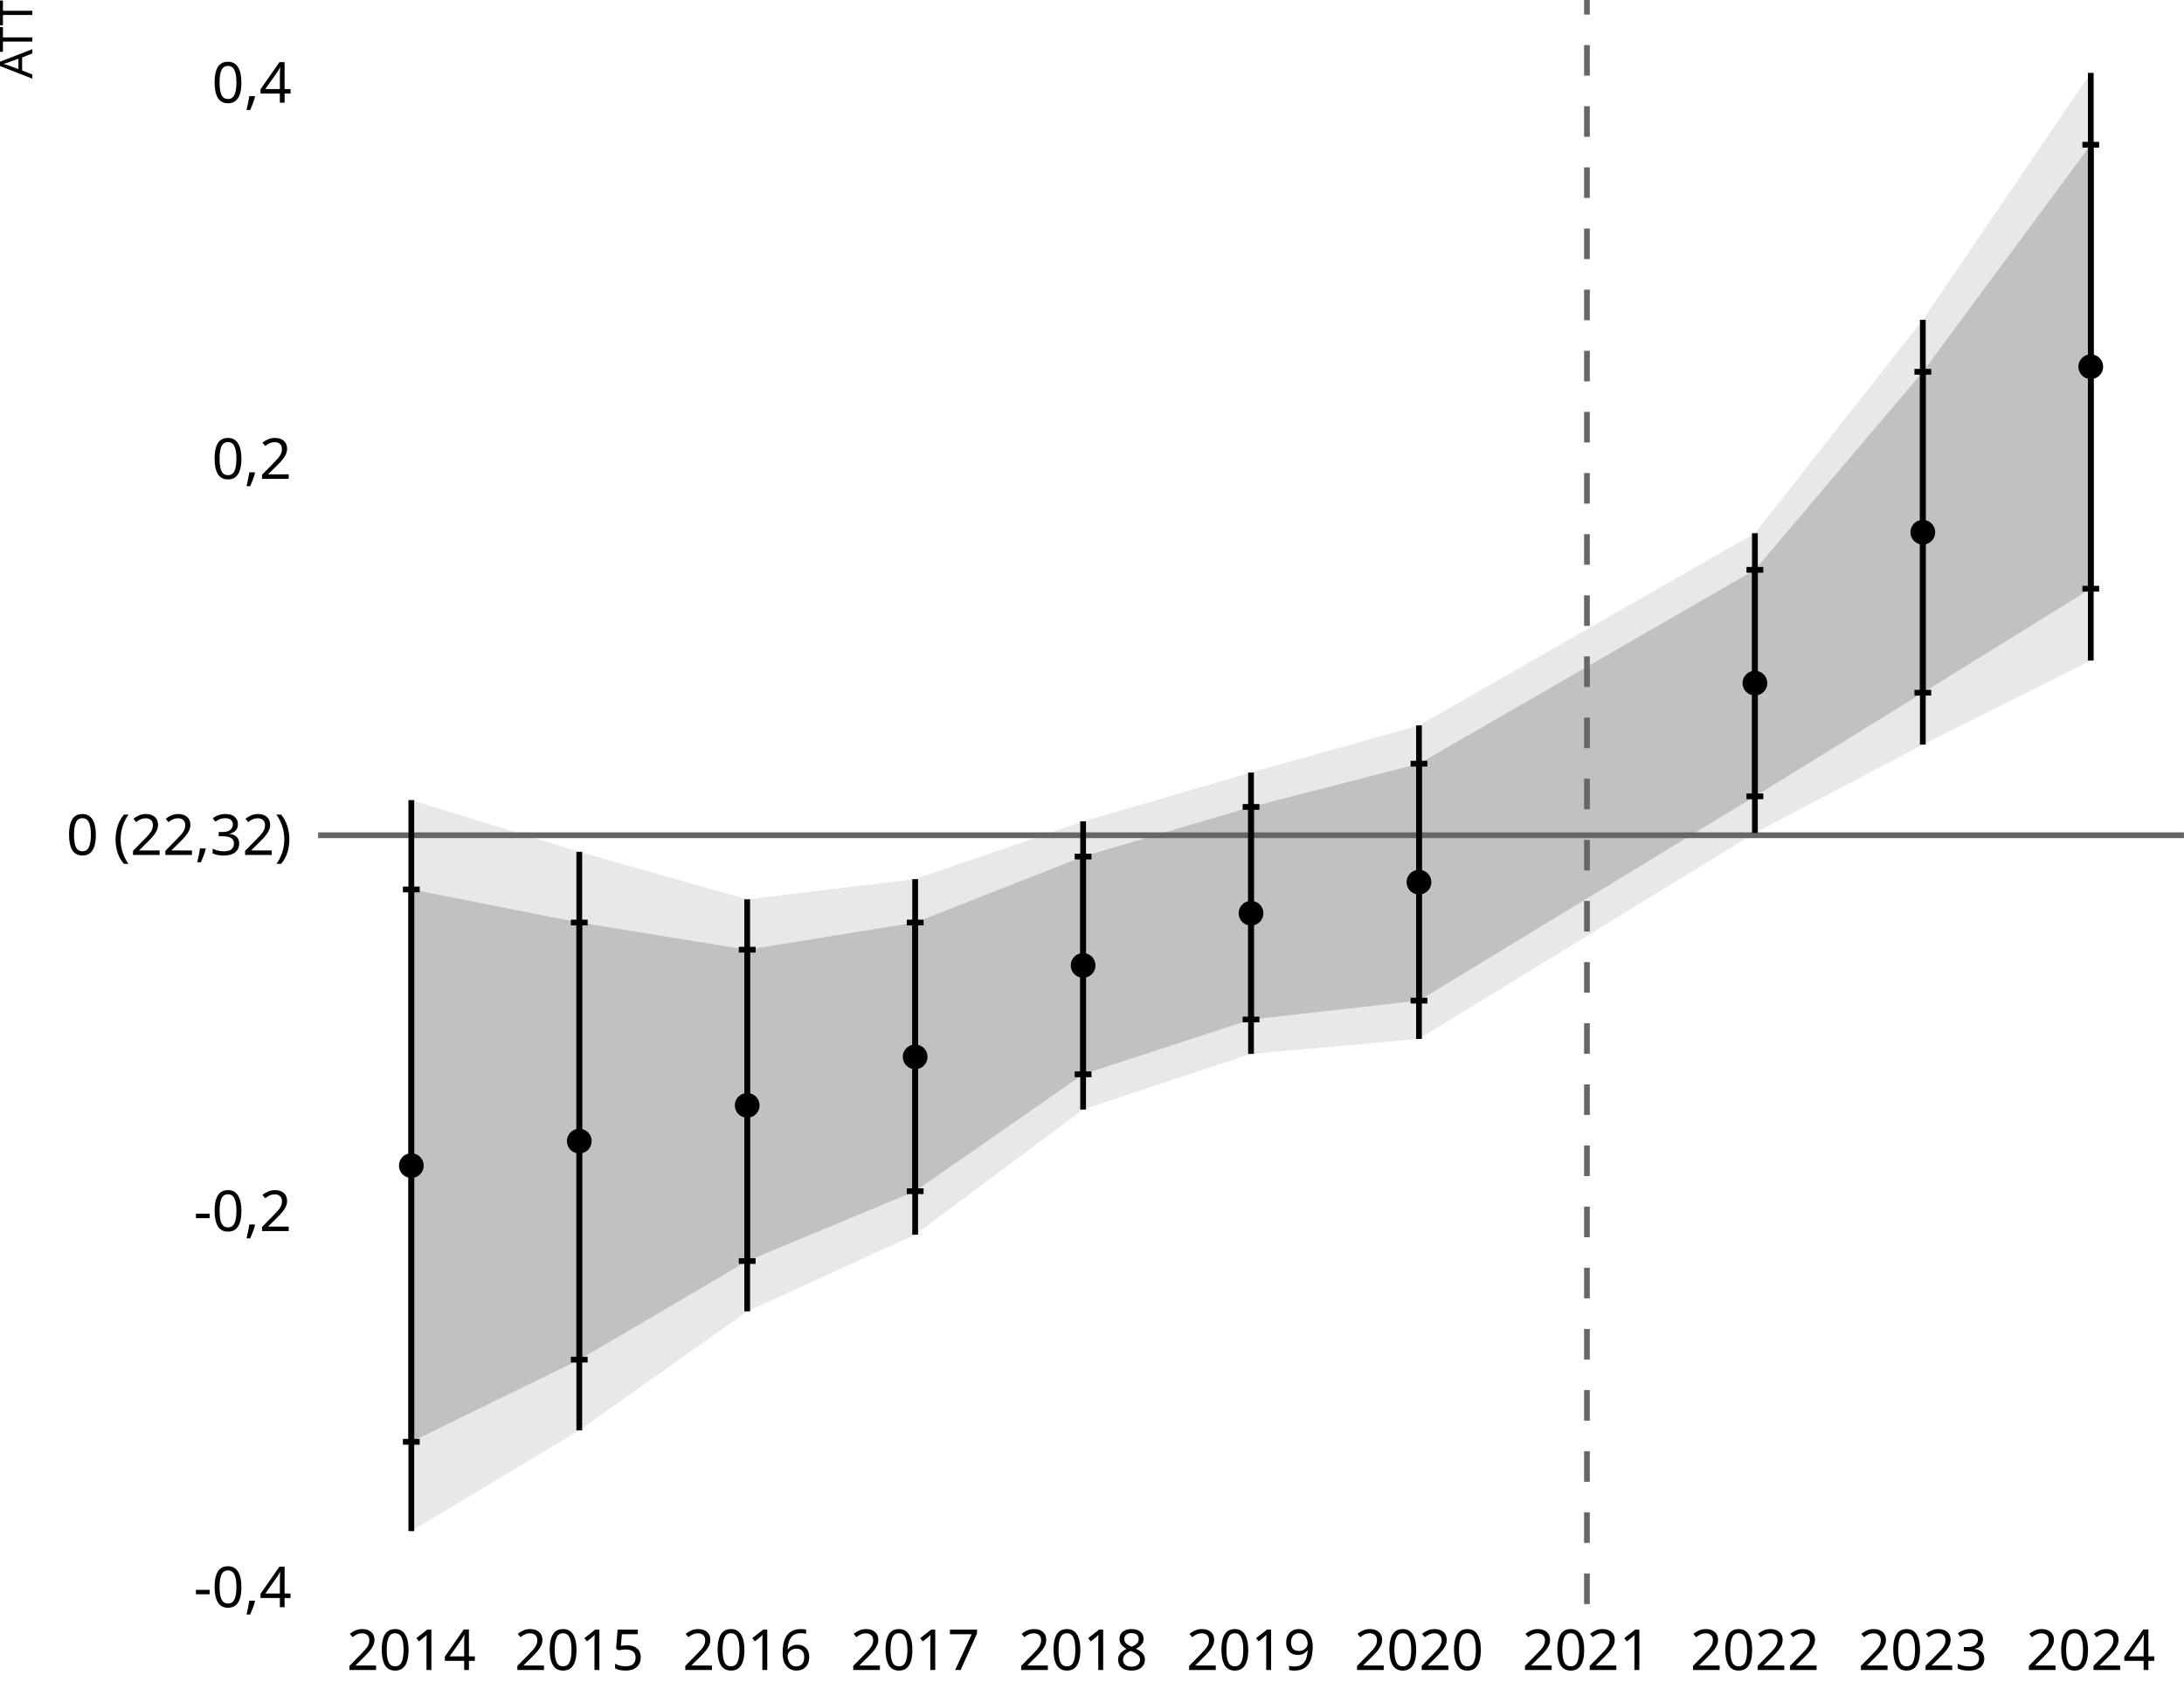
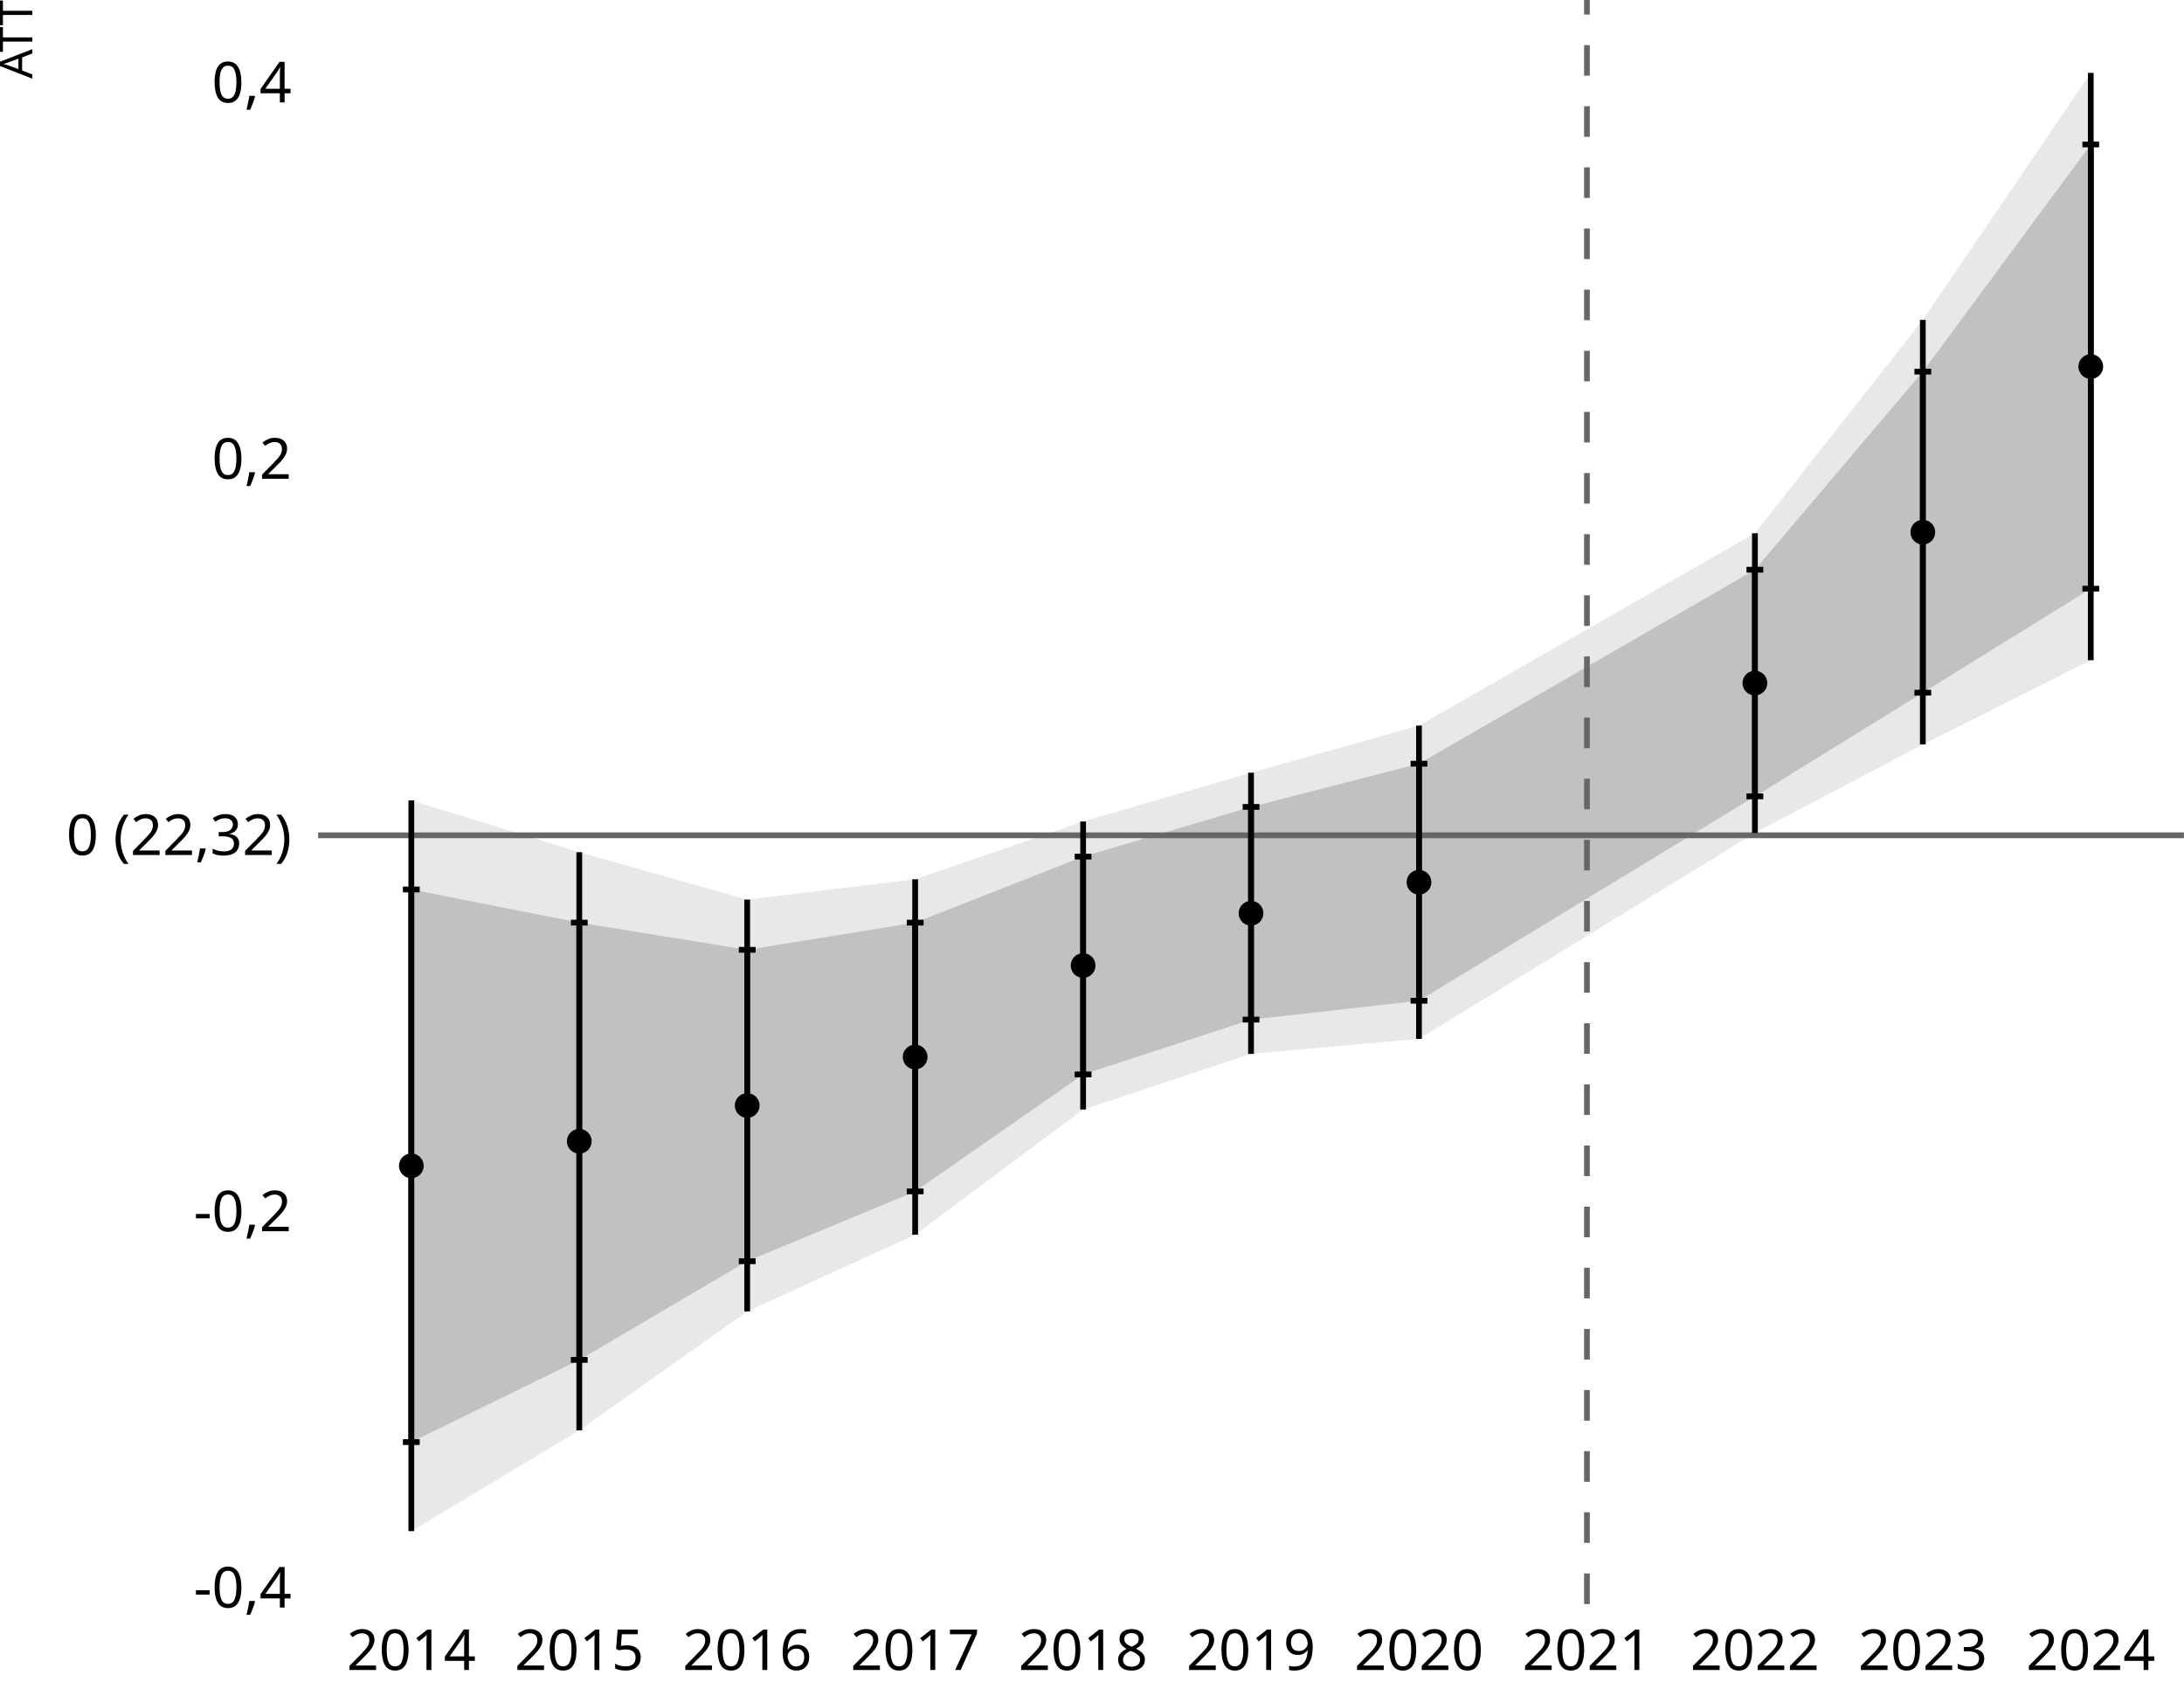
<svg xmlns="http://www.w3.org/2000/svg" width="425.20pt" height="327.40pt" viewBox="0 0 425.20 327.40">
  <g class="svglite">
    <defs>
      <style type="text/css">
    .svglite line, .svglite polyline, .svglite polygon, .svglite path, .svglite rect, .svglite circle {
      fill: none;
      stroke: #000000;
      stroke-linecap: round;
      stroke-linejoin: round;
      stroke-miterlimit: 10.00;
    }
    .svglite text {
      white-space: pre;
    }
    .svglite g.glyphgroup path {
      fill: inherit;
      stroke: none;
    }
  </style>
    </defs>
    <rect width="100%" height="100%" style="stroke: none; fill: #FFFFFF;" />
    <defs>
      <clipPath id="cpMC4wMHw0MjUuMjB8MC4wMHwzMjcuNDA=">
        <rect x="0.00" y="0.00" width="425.20" height="327.40" />
      </clipPath>
    </defs>
    <g clip-path="url(#cpMC4wMHw0MjUuMjB8MC4wMHwzMjcuNDA=)">
      <rect x="0.00" y="0.00" width="425.20" height="327.40" style="stroke-width: 1.12; stroke: none; fill: #FFFFFF;" />
    </g>
    <defs>
      <clipPath id="cpNjEuOTN8NDI1LjIwfDAuMDB8MzEyLjIz">
        <rect x="61.93" y="0.00" width="363.26" height="312.23" />
      </clipPath>
    </defs>
    <g clip-path="url(#cpNjEuOTN8NDI1LjIwfDAuMDB8MzEyLjIz)">
-       <line x1="61.93" y1="162.58" x2="425.20" y2="162.58" style="stroke-width: 1.12; stroke: #666666; stroke-linecap: butt;" />
+       <line x1="61.93" y1="162.59" x2="425.20" y2="162.59" style="stroke-width: 1.12; stroke: #666666; stroke-linecap: butt;" />
      <line x1="308.96" y1="312.23" x2="308.96" y2="0.00" style="stroke-width: 1.12; stroke: #666666; stroke-dasharray: 5.95,5.95; stroke-linecap: butt;" />
-       <polygon points="80.08,155.74 112.78,165.81 145.47,175.06 178.17,171.12 210.87,159.88 243.56,150.38 276.26,141.20 341.66,103.79 374.35,62.26 407.05,14.19 407.05,128.57 374.35,144.94 341.66,162.14 276.26,202.23 243.56,205.14 210.87,215.97 178.17,240.33 145.47,255.26 112.78,278.42 80.08,298.04 " style="stroke-width: 0.00; stroke: none; stroke-linecap: butt; fill: #666666; fill-opacity: 0.15;" />
-       <polyline points="80.08,155.74 112.78,165.81 145.47,175.06 178.17,171.12 210.87,159.88 243.56,150.38 276.26,141.20 341.66,103.79 374.35,62.26 407.05,14.19 " style="stroke-width: 1.12; stroke: none; stroke-linecap: butt;" />
-       <polyline points="407.05,128.57 374.35,144.94 341.66,162.14 276.26,202.23 243.56,205.14 210.87,215.97 178.17,240.33 145.47,255.26 112.78,278.42 80.08,298.04 " style="stroke-width: 1.12; stroke: none; stroke-linecap: butt;" />
-       <polyline points="80.08,155.74 80.08,155.74 " style="stroke-width: 1.12; stroke-linecap: butt;" />
-       <polyline points="80.08,155.74 80.08,298.04 " style="stroke-width: 1.12; stroke-linecap: butt;" />
+       <polygon points="80.08,155.81 112.78,165.88 145.47,175.11 178.17,171.16 210.87,159.91 243.56,150.41 276.26,141.23 341.66,103.80 374.35,62.27 407.05,14.19 407.05,128.51 374.35,144.90 341.66,162.13 276.26,202.22 243.56,205.14 210.87,215.97 178.17,240.34 145.47,255.27 112.78,278.42 80.08,298.04 " style="stroke-width: 0.00; stroke: none; stroke-linecap: butt; fill: #666666; fill-opacity: 0.15;" />
+       <polyline points="80.08,155.81 112.78,165.88 145.47,175.11 178.17,171.16 210.87,159.91 243.56,150.41 276.26,141.23 341.66,103.80 374.35,62.27 407.05,14.19 " style="stroke-width: 1.12; stroke: none; stroke-linecap: butt;" />
+       <polyline points="407.05,128.51 374.35,144.90 341.66,162.13 276.26,202.22 243.56,205.14 210.87,215.97 178.17,240.34 145.47,255.27 112.78,278.42 80.08,298.04 " style="stroke-width: 1.12; stroke: none; stroke-linecap: butt;" />
+       <polyline points="80.08,155.81 80.08,155.81 " style="stroke-width: 1.12; stroke-linecap: butt;" />
+       <polyline points="80.08,155.81 80.08,298.04 " style="stroke-width: 1.12; stroke-linecap: butt;" />
      <polyline points="80.08,298.04 80.08,298.04 " style="stroke-width: 1.12; stroke-linecap: butt;" />
-       <polyline points="112.78,165.81 112.78,165.81 " style="stroke-width: 1.12; stroke-linecap: butt;" />
-       <polyline points="112.78,165.81 112.78,278.42 " style="stroke-width: 1.12; stroke-linecap: butt;" />
+       <polyline points="112.78,165.88 112.78,165.88 " style="stroke-width: 1.12; stroke-linecap: butt;" />
+       <polyline points="112.78,165.88 112.78,278.42 " style="stroke-width: 1.12; stroke-linecap: butt;" />
      <polyline points="112.78,278.42 112.78,278.42 " style="stroke-width: 1.12; stroke-linecap: butt;" />
-       <polyline points="145.47,175.06 145.47,175.06 " style="stroke-width: 1.12; stroke-linecap: butt;" />
-       <polyline points="145.47,175.06 145.47,255.26 " style="stroke-width: 1.12; stroke-linecap: butt;" />
-       <polyline points="145.47,255.26 145.47,255.26 " style="stroke-width: 1.12; stroke-linecap: butt;" />
-       <polyline points="178.17,171.12 178.17,171.12 " style="stroke-width: 1.12; stroke-linecap: butt;" />
-       <polyline points="178.17,171.12 178.17,240.33 " style="stroke-width: 1.12; stroke-linecap: butt;" />
-       <polyline points="178.17,240.33 178.17,240.33 " style="stroke-width: 1.12; stroke-linecap: butt;" />
-       <polyline points="210.87,159.88 210.87,159.88 " style="stroke-width: 1.12; stroke-linecap: butt;" />
-       <polyline points="210.87,159.88 210.87,215.97 " style="stroke-width: 1.12; stroke-linecap: butt;" />
+       <polyline points="145.47,175.11 145.47,175.11 " style="stroke-width: 1.12; stroke-linecap: butt;" />
+       <polyline points="145.47,175.11 145.47,255.27 " style="stroke-width: 1.12; stroke-linecap: butt;" />
+       <polyline points="145.47,255.27 145.47,255.27 " style="stroke-width: 1.12; stroke-linecap: butt;" />
+       <polyline points="178.17,171.16 178.17,171.16 " style="stroke-width: 1.12; stroke-linecap: butt;" />
+       <polyline points="178.17,171.16 178.17,240.34 " style="stroke-width: 1.12; stroke-linecap: butt;" />
+       <polyline points="178.17,240.34 178.17,240.34 " style="stroke-width: 1.12; stroke-linecap: butt;" />
+       <polyline points="210.87,159.91 210.87,159.91 " style="stroke-width: 1.12; stroke-linecap: butt;" />
+       <polyline points="210.87,159.91 210.87,215.97 " style="stroke-width: 1.12; stroke-linecap: butt;" />
      <polyline points="210.87,215.97 210.87,215.97 " style="stroke-width: 1.12; stroke-linecap: butt;" />
-       <polyline points="243.56,150.38 243.56,150.38 " style="stroke-width: 1.12; stroke-linecap: butt;" />
-       <polyline points="243.56,150.38 243.56,205.14 " style="stroke-width: 1.12; stroke-linecap: butt;" />
+       <polyline points="243.56,150.41 243.56,150.41 " style="stroke-width: 1.12; stroke-linecap: butt;" />
+       <polyline points="243.56,150.41 243.56,205.14 " style="stroke-width: 1.12; stroke-linecap: butt;" />
      <polyline points="243.56,205.14 243.56,205.14 " style="stroke-width: 1.12; stroke-linecap: butt;" />
-       <polyline points="276.26,141.20 276.26,141.20 " style="stroke-width: 1.12; stroke-linecap: butt;" />
-       <polyline points="276.26,141.20 276.26,202.23 " style="stroke-width: 1.12; stroke-linecap: butt;" />
-       <polyline points="276.26,202.23 276.26,202.23 " style="stroke-width: 1.12; stroke-linecap: butt;" />
-       <polyline points="341.66,103.79 341.66,103.79 " style="stroke-width: 1.12; stroke-linecap: butt;" />
-       <polyline points="341.66,103.79 341.66,162.14 " style="stroke-width: 1.12; stroke-linecap: butt;" />
-       <polyline points="341.66,162.14 341.66,162.14 " style="stroke-width: 1.12; stroke-linecap: butt;" />
-       <polyline points="374.35,62.26 374.35,62.26 " style="stroke-width: 1.12; stroke-linecap: butt;" />
-       <polyline points="374.35,62.26 374.35,144.94 " style="stroke-width: 1.12; stroke-linecap: butt;" />
-       <polyline points="374.35,144.94 374.35,144.94 " style="stroke-width: 1.12; stroke-linecap: butt;" />
+       <polyline points="276.26,141.23 276.26,141.23 " style="stroke-width: 1.12; stroke-linecap: butt;" />
+       <polyline points="276.26,141.23 276.26,202.22 " style="stroke-width: 1.12; stroke-linecap: butt;" />
+       <polyline points="276.26,202.22 276.26,202.22 " style="stroke-width: 1.12; stroke-linecap: butt;" />
+       <polyline points="341.66,103.80 341.66,103.80 " style="stroke-width: 1.12; stroke-linecap: butt;" />
+       <polyline points="341.66,103.80 341.66,162.13 " style="stroke-width: 1.12; stroke-linecap: butt;" />
+       <polyline points="341.66,162.13 341.66,162.13 " style="stroke-width: 1.12; stroke-linecap: butt;" />
+       <polyline points="374.35,62.27 374.35,62.27 " style="stroke-width: 1.12; stroke-linecap: butt;" />
+       <polyline points="374.35,62.27 374.35,144.90 " style="stroke-width: 1.12; stroke-linecap: butt;" />
+       <polyline points="374.35,144.90 374.35,144.90 " style="stroke-width: 1.12; stroke-linecap: butt;" />
      <polyline points="407.05,14.19 407.05,14.19 " style="stroke-width: 1.12; stroke-linecap: butt;" />
-       <polyline points="407.05,14.19 407.05,128.57 " style="stroke-width: 1.12; stroke-linecap: butt;" />
-       <polyline points="407.05,128.57 407.05,128.57 " style="stroke-width: 1.12; stroke-linecap: butt;" />
-       <polygon points="80.08,173.13 112.78,179.57 145.47,184.86 178.17,179.57 210.87,166.73 243.56,157.07 276.26,148.66 341.66,110.92 374.35,72.37 407.05,28.17 407.05,114.59 374.35,134.84 341.66,155.01 276.26,194.77 243.56,198.45 210.87,209.11 178.17,231.87 145.47,245.46 112.78,264.66 80.08,280.65 " style="stroke-width: 0.00; stroke: none; stroke-linecap: butt; fill: #666666; fill-opacity: 0.30;" />
-       <polyline points="80.08,173.13 112.78,179.57 145.47,184.86 178.17,179.57 210.87,166.73 243.56,157.07 276.26,148.66 341.66,110.92 374.35,72.37 407.05,28.17 " style="stroke-width: 1.12; stroke: none; stroke-linecap: butt;" />
-       <polyline points="407.05,114.59 374.35,134.84 341.66,155.01 276.26,194.77 243.56,198.45 210.87,209.11 178.17,231.87 145.47,245.46 112.78,264.66 80.08,280.65 " style="stroke-width: 1.12; stroke: none; stroke-linecap: butt;" />
-       <polyline points="78.44,173.13 81.71,173.13 " style="stroke-width: 1.12; stroke-linecap: butt;" />
-       <polyline points="80.08,173.13 80.08,280.65 " style="stroke-width: 1.12; stroke-linecap: butt;" />
-       <polyline points="78.44,280.65 81.71,280.65 " style="stroke-width: 1.12; stroke-linecap: butt;" />
-       <polyline points="111.14,179.57 114.41,179.57 " style="stroke-width: 1.12; stroke-linecap: butt;" />
-       <polyline points="112.78,179.57 112.78,264.66 " style="stroke-width: 1.12; stroke-linecap: butt;" />
-       <polyline points="111.14,264.66 114.41,264.66 " style="stroke-width: 1.12; stroke-linecap: butt;" />
-       <polyline points="143.84,184.86 147.11,184.86 " style="stroke-width: 1.12; stroke-linecap: butt;" />
-       <polyline points="145.47,184.86 145.47,245.46 " style="stroke-width: 1.12; stroke-linecap: butt;" />
-       <polyline points="143.84,245.46 147.11,245.46 " style="stroke-width: 1.12; stroke-linecap: butt;" />
-       <polyline points="176.54,179.57 179.81,179.57 " style="stroke-width: 1.12; stroke-linecap: butt;" />
-       <polyline points="178.17,179.57 178.17,231.87 " style="stroke-width: 1.12; stroke-linecap: butt;" />
-       <polyline points="176.54,231.87 179.81,231.87 " style="stroke-width: 1.12; stroke-linecap: butt;" />
-       <polyline points="209.23,166.73 212.50,166.73 " style="stroke-width: 1.12; stroke-linecap: butt;" />
-       <polyline points="210.87,166.73 210.87,209.11 " style="stroke-width: 1.12; stroke-linecap: butt;" />
-       <polyline points="209.23,209.11 212.50,209.11 " style="stroke-width: 1.12; stroke-linecap: butt;" />
+       <polyline points="407.05,14.19 407.05,128.51 " style="stroke-width: 1.12; stroke-linecap: butt;" />
+       <polyline points="407.05,128.51 407.05,128.51 " style="stroke-width: 1.12; stroke-linecap: butt;" />
+       <polygon points="80.08,173.14 112.78,179.59 145.47,184.88 178.17,179.59 210.87,166.74 243.56,157.07 276.26,148.66 341.66,110.90 374.35,72.34 407.05,28.12 407.05,114.58 374.35,134.83 341.66,155.02 276.26,194.79 243.56,198.47 210.87,209.14 178.17,231.91 145.47,245.50 112.78,264.71 80.08,280.71 " style="stroke-width: 0.00; stroke: none; stroke-linecap: butt; fill: #666666; fill-opacity: 0.30;" />
+       <polyline points="80.08,173.14 112.78,179.59 145.47,184.88 178.17,179.59 210.87,166.74 243.56,157.07 276.26,148.66 341.66,110.90 374.35,72.34 407.05,28.12 " style="stroke-width: 1.12; stroke: none; stroke-linecap: butt;" />
+       <polyline points="407.05,114.58 374.35,134.83 341.66,155.02 276.26,194.79 243.56,198.47 210.87,209.14 178.17,231.91 145.47,245.50 112.78,264.71 80.08,280.71 " style="stroke-width: 1.12; stroke: none; stroke-linecap: butt;" />
+       <polyline points="78.44,173.14 81.71,173.14 " style="stroke-width: 1.12; stroke-linecap: butt;" />
+       <polyline points="80.08,173.14 80.08,280.71 " style="stroke-width: 1.12; stroke-linecap: butt;" />
+       <polyline points="78.44,280.71 81.71,280.71 " style="stroke-width: 1.12; stroke-linecap: butt;" />
+       <polyline points="111.14,179.59 114.41,179.59 " style="stroke-width: 1.12; stroke-linecap: butt;" />
+       <polyline points="112.78,179.59 112.78,264.71 " style="stroke-width: 1.12; stroke-linecap: butt;" />
+       <polyline points="111.14,264.71 114.41,264.71 " style="stroke-width: 1.12; stroke-linecap: butt;" />
+       <polyline points="143.84,184.88 147.11,184.88 " style="stroke-width: 1.12; stroke-linecap: butt;" />
+       <polyline points="145.47,184.88 145.47,245.50 " style="stroke-width: 1.12; stroke-linecap: butt;" />
+       <polyline points="143.84,245.50 147.11,245.50 " style="stroke-width: 1.12; stroke-linecap: butt;" />
+       <polyline points="176.54,179.59 179.81,179.59 " style="stroke-width: 1.12; stroke-linecap: butt;" />
+       <polyline points="178.17,179.59 178.17,231.91 " style="stroke-width: 1.12; stroke-linecap: butt;" />
+       <polyline points="176.54,231.91 179.81,231.91 " style="stroke-width: 1.12; stroke-linecap: butt;" />
+       <polyline points="209.23,166.74 212.50,166.74 " style="stroke-width: 1.12; stroke-linecap: butt;" />
+       <polyline points="210.87,166.74 210.87,209.14 " style="stroke-width: 1.12; stroke-linecap: butt;" />
+       <polyline points="209.23,209.14 212.50,209.14 " style="stroke-width: 1.12; stroke-linecap: butt;" />
      <polyline points="241.93,157.07 245.20,157.07 " style="stroke-width: 1.12; stroke-linecap: butt;" />
-       <polyline points="243.56,157.07 243.56,198.45 " style="stroke-width: 1.12; stroke-linecap: butt;" />
-       <polyline points="241.93,198.45 245.20,198.45 " style="stroke-width: 1.12; stroke-linecap: butt;" />
+       <polyline points="243.56,157.07 243.56,198.47 " style="stroke-width: 1.12; stroke-linecap: butt;" />
+       <polyline points="241.93,198.47 245.20,198.47 " style="stroke-width: 1.12; stroke-linecap: butt;" />
      <polyline points="274.63,148.66 277.90,148.66 " style="stroke-width: 1.12; stroke-linecap: butt;" />
-       <polyline points="276.26,148.66 276.26,194.77 " style="stroke-width: 1.12; stroke-linecap: butt;" />
-       <polyline points="274.63,194.77 277.90,194.77 " style="stroke-width: 1.12; stroke-linecap: butt;" />
-       <polyline points="340.02,110.92 343.29,110.92 " style="stroke-width: 1.12; stroke-linecap: butt;" />
-       <polyline points="341.66,110.92 341.66,155.01 " style="stroke-width: 1.12; stroke-linecap: butt;" />
-       <polyline points="340.02,155.01 343.29,155.01 " style="stroke-width: 1.12; stroke-linecap: butt;" />
-       <polyline points="372.72,72.37 375.99,72.37 " style="stroke-width: 1.12; stroke-linecap: butt;" />
-       <polyline points="374.35,72.37 374.35,134.84 " style="stroke-width: 1.12; stroke-linecap: butt;" />
-       <polyline points="372.72,134.84 375.99,134.84 " style="stroke-width: 1.12; stroke-linecap: butt;" />
-       <polyline points="405.42,28.17 408.68,28.17 " style="stroke-width: 1.12; stroke-linecap: butt;" />
-       <polyline points="407.05,28.17 407.05,114.59 " style="stroke-width: 1.12; stroke-linecap: butt;" />
-       <polyline points="405.42,114.59 408.68,114.59 " style="stroke-width: 1.12; stroke-linecap: butt;" />
-       <circle cx="80.08" cy="226.89" r="2.04" style="stroke-width: 0.74; fill: #000000;" />
-       <circle cx="112.78" cy="222.12" r="2.04" style="stroke-width: 0.74; fill: #000000;" />
-       <circle cx="145.47" cy="215.16" r="2.04" style="stroke-width: 0.74; fill: #000000;" />
-       <circle cx="178.17" cy="205.72" r="2.04" style="stroke-width: 0.74; fill: #000000;" />
-       <circle cx="210.87" cy="187.92" r="2.04" style="stroke-width: 0.74; fill: #000000;" />
-       <circle cx="243.56" cy="177.76" r="2.04" style="stroke-width: 0.74; fill: #000000;" />
-       <circle cx="276.26" cy="171.71" r="2.04" style="stroke-width: 0.74; fill: #000000;" />
-       <circle cx="341.66" cy="132.97" r="2.04" style="stroke-width: 0.74; fill: #000000;" />
-       <circle cx="374.35" cy="103.60" r="2.04" style="stroke-width: 0.74; fill: #000000;" />
-       <circle cx="407.05" cy="71.38" r="2.04" style="stroke-width: 0.74; fill: #000000;" />
+       <polyline points="276.26,148.66 276.26,194.79 " style="stroke-width: 1.12; stroke-linecap: butt;" />
+       <polyline points="274.63,194.79 277.90,194.79 " style="stroke-width: 1.12; stroke-linecap: butt;" />
+       <polyline points="340.02,110.90 343.29,110.90 " style="stroke-width: 1.12; stroke-linecap: butt;" />
+       <polyline points="341.66,110.90 341.66,155.02 " style="stroke-width: 1.12; stroke-linecap: butt;" />
+       <polyline points="340.02,155.02 343.29,155.02 " style="stroke-width: 1.12; stroke-linecap: butt;" />
+       <polyline points="372.72,72.34 375.99,72.34 " style="stroke-width: 1.12; stroke-linecap: butt;" />
+       <polyline points="374.35,72.34 374.35,134.83 " style="stroke-width: 1.12; stroke-linecap: butt;" />
+       <polyline points="372.72,134.83 375.99,134.83 " style="stroke-width: 1.12; stroke-linecap: butt;" />
+       <polyline points="405.42,28.12 408.68,28.12 " style="stroke-width: 1.12; stroke-linecap: butt;" />
+       <polyline points="407.05,28.12 407.05,114.58 " style="stroke-width: 1.12; stroke-linecap: butt;" />
+       <polyline points="405.42,114.58 408.68,114.58 " style="stroke-width: 1.12; stroke-linecap: butt;" />
+       <circle cx="80.08" cy="226.93" r="2.04" style="stroke-width: 0.74; fill: #000000;" />
+       <circle cx="112.78" cy="222.15" r="2.04" style="stroke-width: 0.74; fill: #000000;" />
+       <circle cx="145.47" cy="215.19" r="2.04" style="stroke-width: 0.74; fill: #000000;" />
+       <circle cx="178.17" cy="205.75" r="2.04" style="stroke-width: 0.74; fill: #000000;" />
+       <circle cx="210.87" cy="187.94" r="2.04" style="stroke-width: 0.74; fill: #000000;" />
+       <circle cx="243.56" cy="177.77" r="2.04" style="stroke-width: 0.74; fill: #000000;" />
+       <circle cx="276.26" cy="171.73" r="2.04" style="stroke-width: 0.74; fill: #000000;" />
+       <circle cx="341.66" cy="132.96" r="2.04" style="stroke-width: 0.74; fill: #000000;" />
+       <circle cx="374.35" cy="103.59" r="2.04" style="stroke-width: 0.74; fill: #000000;" />
+       <circle cx="407.05" cy="71.35" r="2.04" style="stroke-width: 0.74; fill: #000000;" />
    </g>
    <g clip-path="url(#cpMC4wMHw0MjUuMjB8MC4wMHwzMjcuNDA=)">
-       <text x="56.78" y="312.84" text-anchor="end" style="font-size: 11.00px; font-family: &quot;IBM Plex Serif&quot;;" textLength="20.47px" lengthAdjust="spacingAndGlyphs">-0,4</text>
-       <text x="56.78" y="239.63" text-anchor="end" style="font-size: 11.00px; font-family: &quot;IBM Plex Serif&quot;;" textLength="20.47px" lengthAdjust="spacingAndGlyphs">-0,2</text>
-       <text x="56.78" y="166.42" text-anchor="end" style="font-size: 11.00px; font-family: &quot;IBM Plex Serif&quot;;" textLength="45.72px" lengthAdjust="spacingAndGlyphs">0 (22,32)</text>
-       <text x="56.78" y="93.21" text-anchor="end" style="font-size: 11.00px; font-family: &quot;IBM Plex Serif&quot;;" textLength="16.14px" lengthAdjust="spacingAndGlyphs">0,2</text>
-       <text x="56.78" y="19.99" text-anchor="end" style="font-size: 11.00px; font-family: &quot;IBM Plex Serif&quot;;" textLength="16.14px" lengthAdjust="spacingAndGlyphs">0,4</text>
+       <text x="56.78" y="312.91" text-anchor="end" style="font-size: 11.00px; font-family: &quot;IBM Plex Serif&quot;;" textLength="20.47px" lengthAdjust="spacingAndGlyphs">-0,4</text>
+       <text x="56.78" y="239.67" text-anchor="end" style="font-size: 11.00px; font-family: &quot;IBM Plex Serif&quot;;" textLength="20.47px" lengthAdjust="spacingAndGlyphs">-0,2</text>
+       <text x="56.78" y="166.43" text-anchor="end" style="font-size: 11.00px; font-family: &quot;IBM Plex Serif&quot;;" textLength="45.72px" lengthAdjust="spacingAndGlyphs">0 (22,32)</text>
+       <text x="56.78" y="93.19" text-anchor="end" style="font-size: 11.00px; font-family: &quot;IBM Plex Serif&quot;;" textLength="16.14px" lengthAdjust="spacingAndGlyphs">0,2</text>
+       <text x="56.78" y="19.94" text-anchor="end" style="font-size: 11.00px; font-family: &quot;IBM Plex Serif&quot;;" textLength="16.14px" lengthAdjust="spacingAndGlyphs">0,4</text>
      <text x="80.08" y="325.07" text-anchor="middle" style="font-size: 11.00px; font-family: &quot;IBM Plex Serif&quot;;" textLength="26.38px" lengthAdjust="spacingAndGlyphs">2014</text>
      <text x="112.78" y="325.07" text-anchor="middle" style="font-size: 11.00px; font-family: &quot;IBM Plex Serif&quot;;" textLength="26.38px" lengthAdjust="spacingAndGlyphs">2015</text>
      <text x="145.47" y="325.07" text-anchor="middle" style="font-size: 11.00px; font-family: &quot;IBM Plex Serif&quot;;" textLength="26.38px" lengthAdjust="spacingAndGlyphs">2016</text>
      <text x="178.17" y="325.07" text-anchor="middle" style="font-size: 11.00px; font-family: &quot;IBM Plex Serif&quot;;" textLength="26.38px" lengthAdjust="spacingAndGlyphs">2017</text>
      <text x="210.87" y="325.07" text-anchor="middle" style="font-size: 11.00px; font-family: &quot;IBM Plex Serif&quot;;" textLength="26.38px" lengthAdjust="spacingAndGlyphs">2018</text>
      <text x="243.56" y="325.07" text-anchor="middle" style="font-size: 11.00px; font-family: &quot;IBM Plex Serif&quot;;" textLength="26.38px" lengthAdjust="spacingAndGlyphs">2019</text>
      <text x="276.26" y="325.07" text-anchor="middle" style="font-size: 11.00px; font-family: &quot;IBM Plex Serif&quot;;" textLength="26.38px" lengthAdjust="spacingAndGlyphs">2020</text>
      <text x="308.96" y="325.07" text-anchor="middle" style="font-size: 11.00px; font-family: &quot;IBM Plex Serif&quot;;" textLength="26.38px" lengthAdjust="spacingAndGlyphs">2021</text>
      <text x="341.66" y="325.07" text-anchor="middle" style="font-size: 11.00px; font-family: &quot;IBM Plex Serif&quot;;" textLength="26.38px" lengthAdjust="spacingAndGlyphs">2022</text>
      <text x="374.35" y="325.07" text-anchor="middle" style="font-size: 11.00px; font-family: &quot;IBM Plex Serif&quot;;" textLength="26.38px" lengthAdjust="spacingAndGlyphs">2023</text>
      <text x="407.05" y="325.07" text-anchor="middle" style="font-size: 11.00px; font-family: &quot;IBM Plex Serif&quot;;" textLength="26.38px" lengthAdjust="spacingAndGlyphs">2024</text>
      <text transform="translate(6.29,0.00) rotate(-90)" text-anchor="end" style="font-size: 9.00px; font-family: &quot;IBM Plex Serif&quot;;" textLength="17.62px" lengthAdjust="spacingAndGlyphs">ATT</text>
    </g>
  </g>
</svg>
